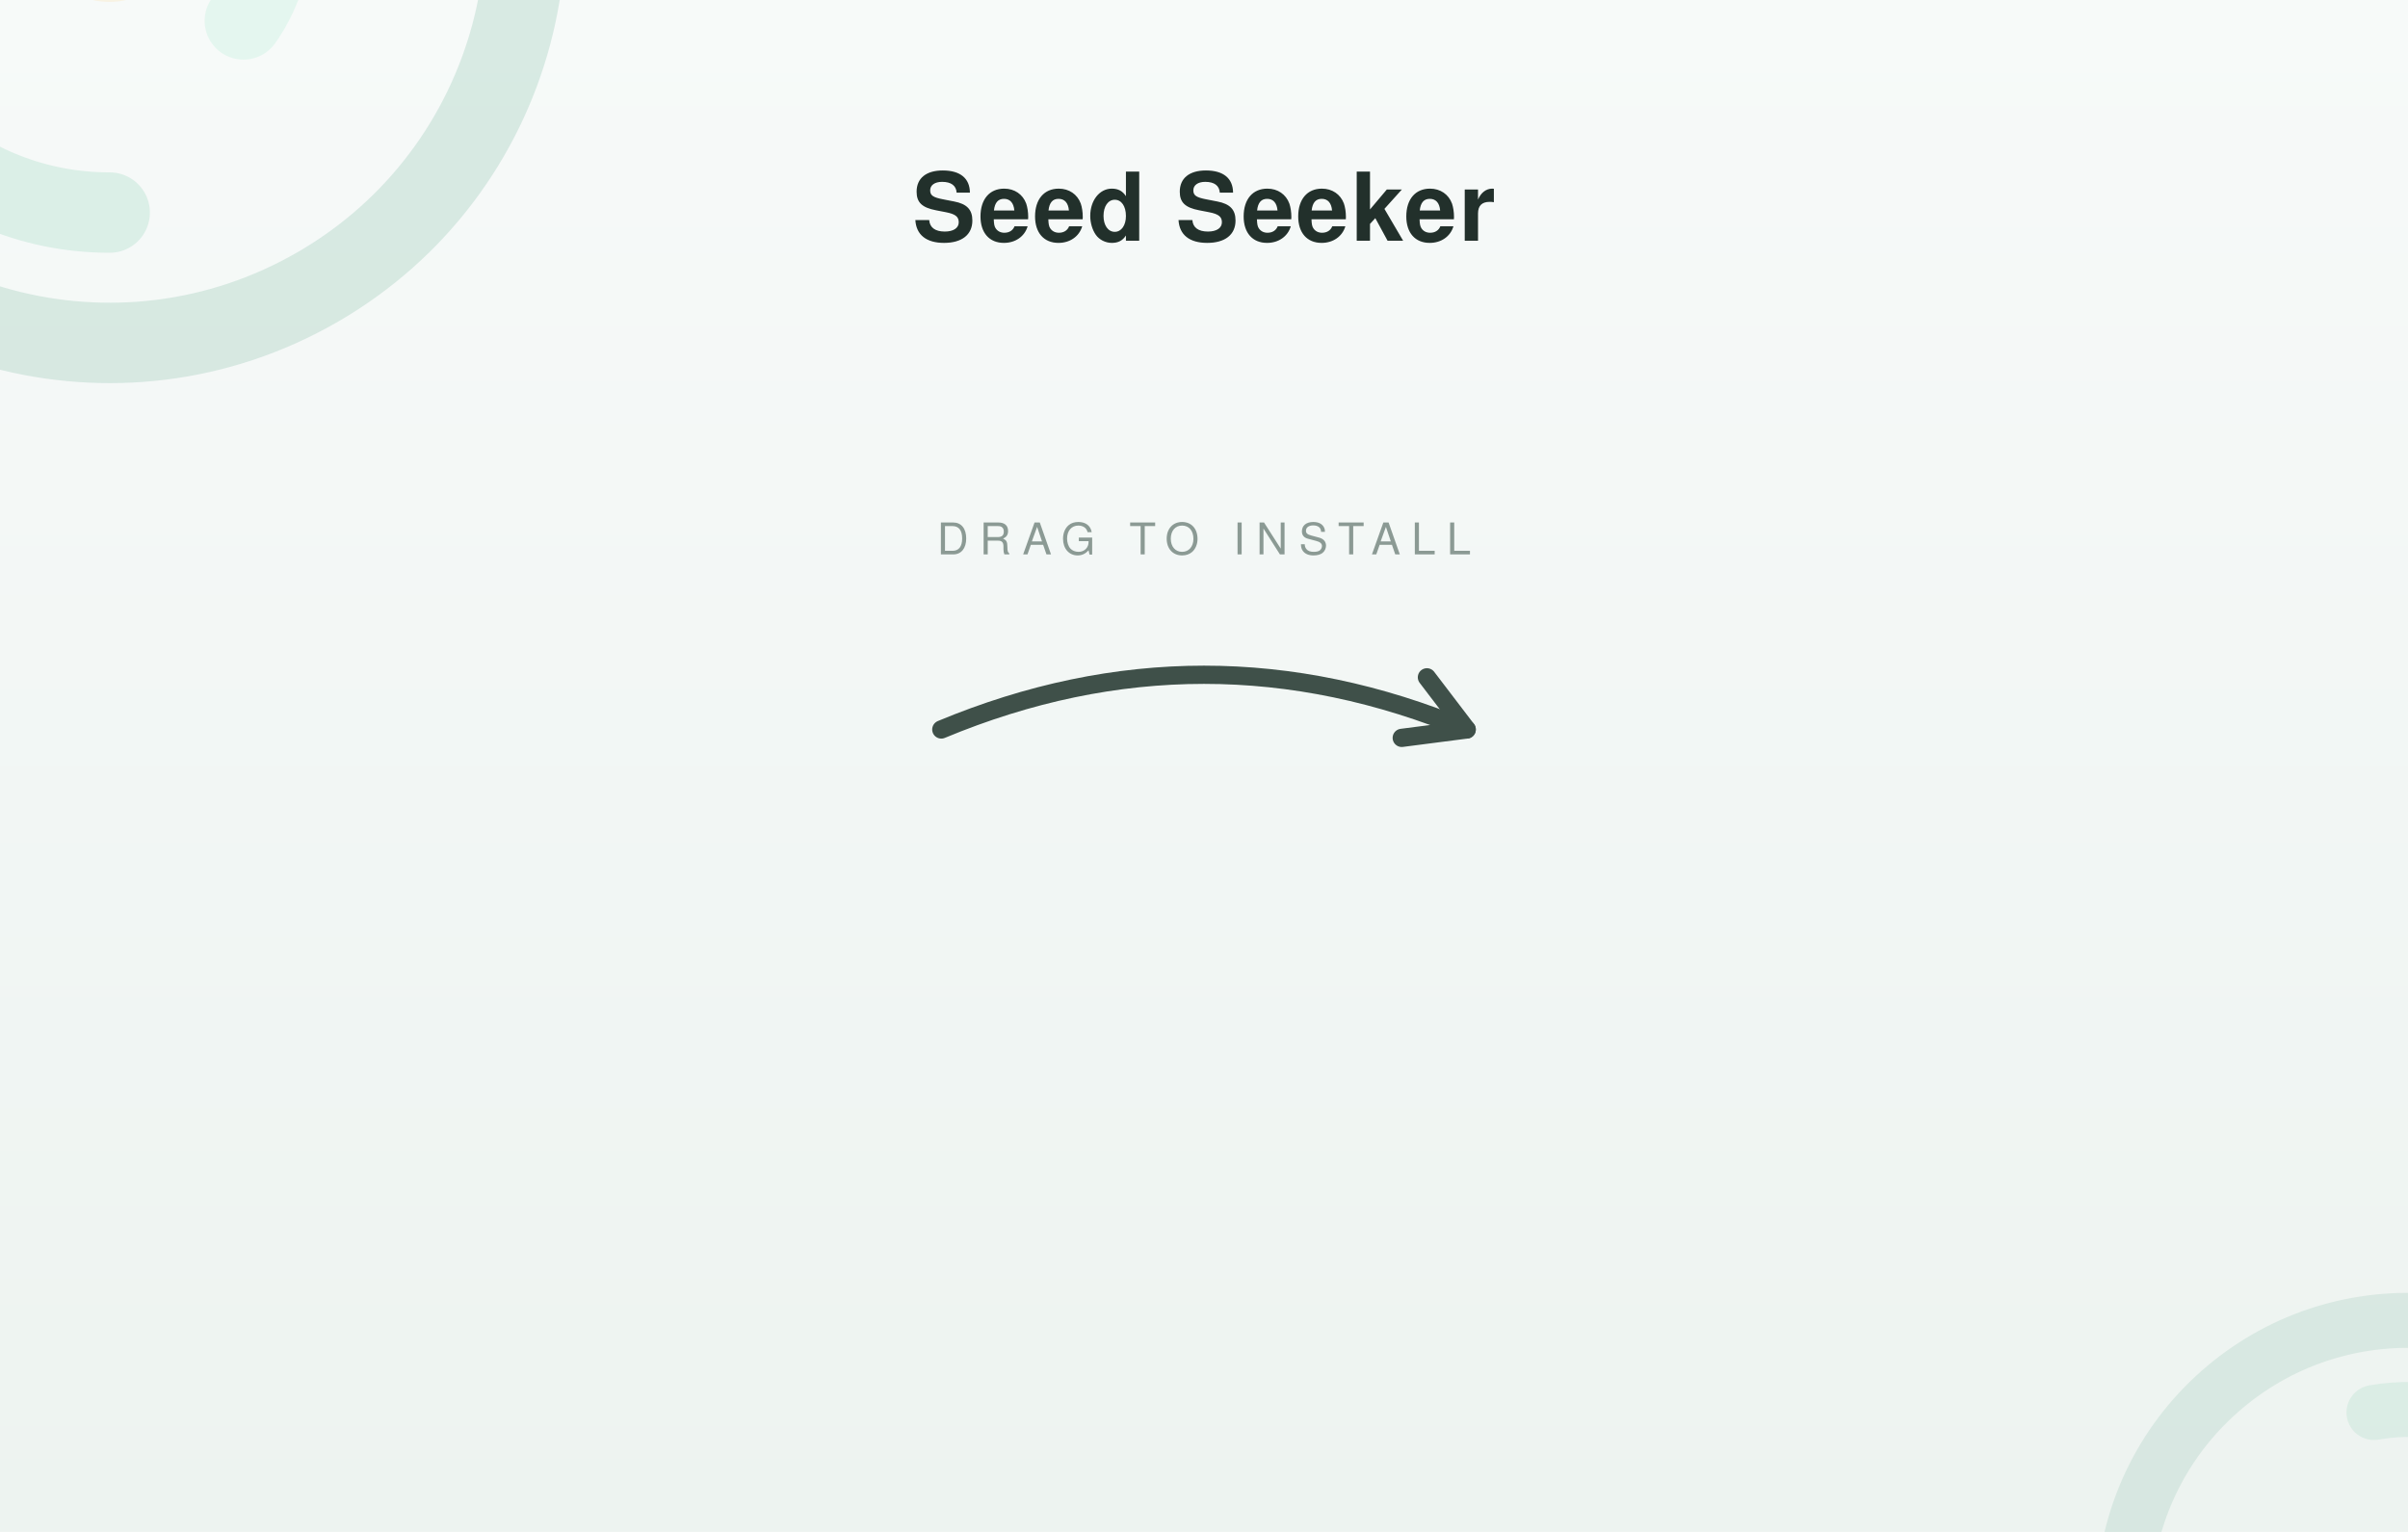
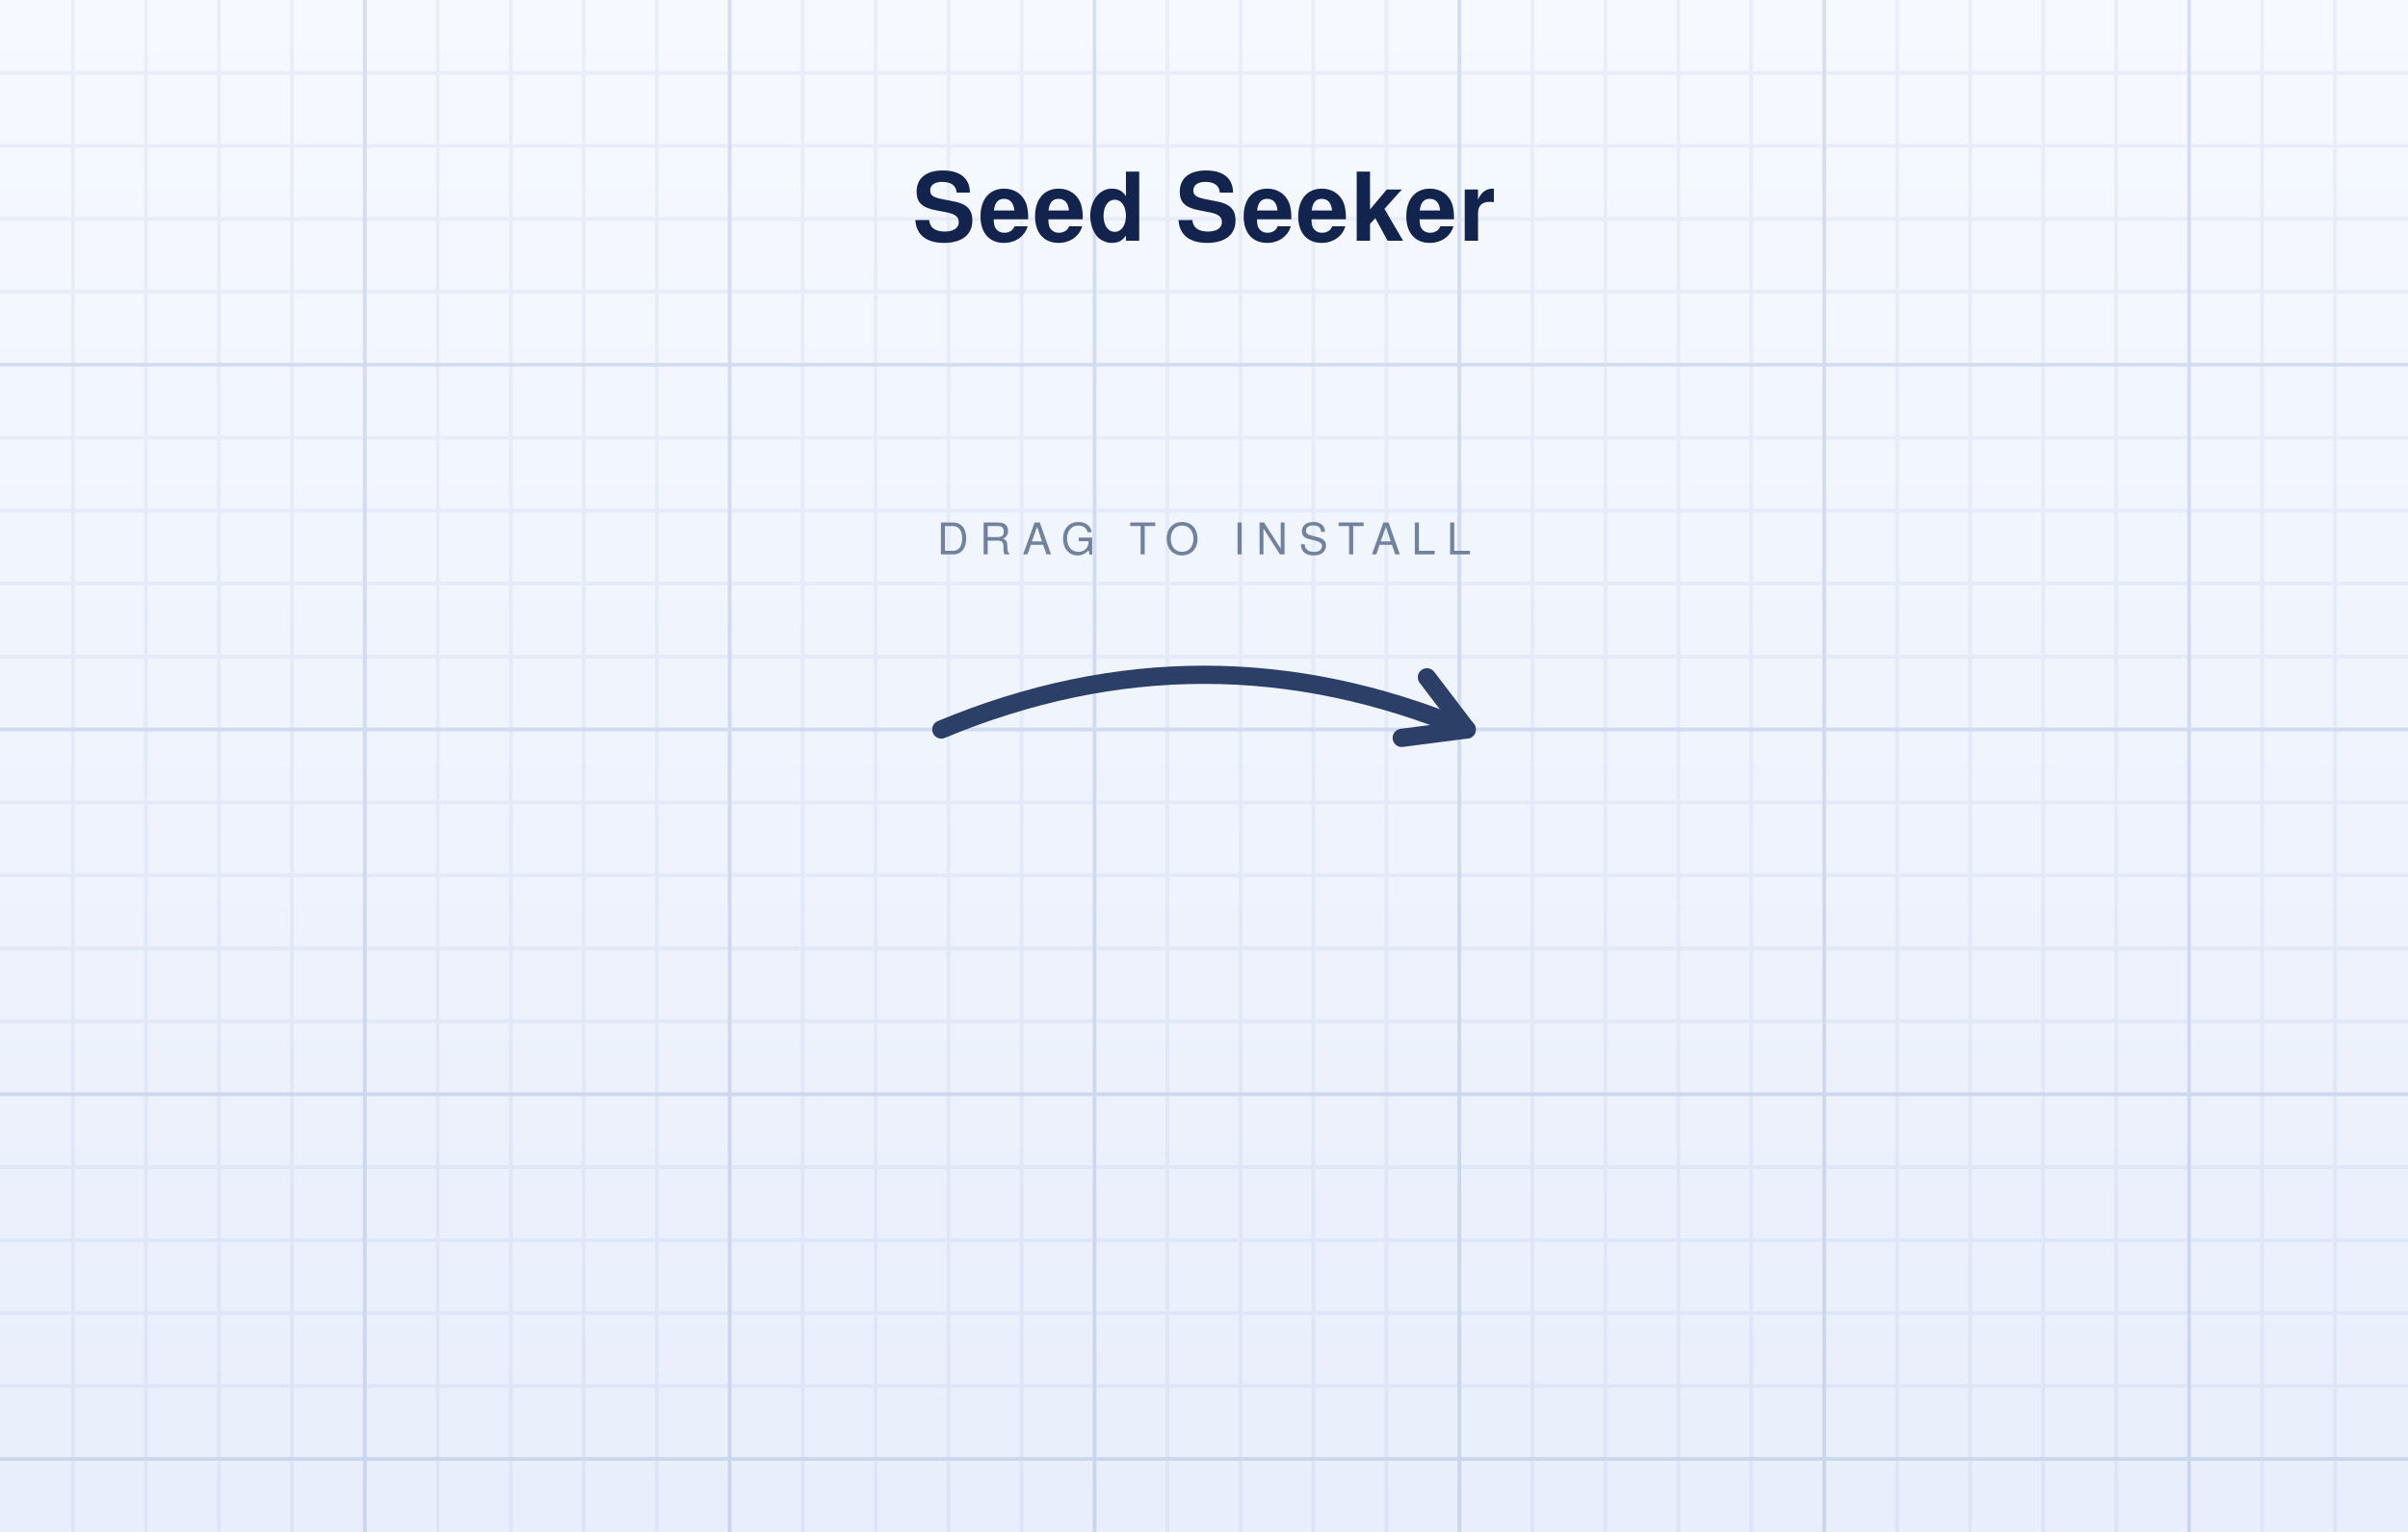
<svg xmlns="http://www.w3.org/2000/svg" width="660" height="420" viewBox="0 0 660 420">
  <defs>
    <linearGradient id="bg" x1="0" y1="0" x2="0" y2="1">
-       <stop offset="0" stop-color="#f7faf9" />
-       <stop offset="1" stop-color="#edf3f0" />
+       <stop offset="0" stop-color="#f6f9ff" />
+       <stop offset="1" stop-color="#e8eefb" />
    </linearGradient>
  </defs>
  <rect width="660" height="420" fill="url(#bg)" />
-   <g transform="translate(30 -20) scale(0.38)" fill="none" stroke-linecap="round" opacity="0.16">
-     <circle r="300" stroke="#35906f" stroke-width="58" stroke-dasharray="1492.3 392.7" transform="rotate(-30)" />
-     <circle r="206" stroke="#4fb88c" stroke-width="58" stroke-dasharray="844.9 449.4" transform="rotate(90)" />
-     <circle r="118" stroke="#7de2b8" stroke-width="56" stroke-dasharray="381.0 360.4" transform="rotate(210)" />
-     <circle r="54" fill="#ffc96b" stroke="none" />
-   </g>
-   <g transform="translate(660 440) scale(0.26)" fill="none" stroke-linecap="round" opacity="0.12">
-     <circle r="300" stroke="#35906f" stroke-width="58" stroke-dasharray="1492.3 392.7" transform="rotate(140)" />
-     <circle r="206" stroke="#4fb88c" stroke-width="58" stroke-dasharray="844.9 449.4" transform="rotate(-100)" />
-   </g>
-   <text x="330" y="66" text-anchor="middle" fill="#22302b" font-family="Helvetica Neue, Helvetica, Arial, sans-serif" font-size="26" font-weight="600" letter-spacing="0.5">Seed Seeker</text>
-   <text x="330" y="152" text-anchor="middle" fill="#8b9a94" font-family="Helvetica Neue, Helvetica, Arial, sans-serif" font-size="12" font-weight="500" letter-spacing="3">DRAG TO INSTALL</text>
-   <g fill="none" stroke="#3f5049" stroke-width="5" stroke-linecap="round" stroke-linejoin="round">
+   <path d="M20 0V420M40 0V420M60 0V420M80 0V420M100 0V420M120 0V420M140 0V420M160 0V420M180 0V420M200 0V420M220 0V420M240 0V420M260 0V420M280 0V420M300 0V420M320 0V420M340 0V420M360 0V420M380 0V420M400 0V420M420 0V420M440 0V420M460 0V420M480 0V420M500 0V420M520 0V420M540 0V420M560 0V420M580 0V420M600 0V420M620 0V420M640 0V420M0 20H660M0 40H660M0 60H660M0 80H660M0 100H660M0 120H660M0 140H660M0 160H660M0 180H660M0 200H660M0 220H660M0 240H660M0 260H660M0 280H660M0 300H660M0 320H660M0 340H660M0 360H660M0 380H660M0 400H660" fill="none" stroke="#1b4ba6" stroke-width="1" opacity="0.06" />
+   <path d="M100 0V420M200 0V420M300 0V420M400 0V420M500 0V420M600 0V420M0 100H660M0 200H660M0 300H660M0 400H660" fill="none" stroke="#1b4ba6" stroke-width="1" opacity="0.1" />
+   <text x="330" y="66" text-anchor="middle" fill="#12244d" font-family="Helvetica Neue, Helvetica, Arial, sans-serif" font-size="26" font-weight="600" letter-spacing="0.5">Seed Seeker</text>
+   <text x="330" y="152" text-anchor="middle" fill="#71829f" font-family="Helvetica Neue, Helvetica, Arial, sans-serif" font-size="12" font-weight="500" letter-spacing="3">DRAG TO INSTALL</text>
+   <g fill="none" stroke="#2c3f66" stroke-width="5" stroke-linecap="round" stroke-linejoin="round">
    <path d="M 258 200 Q 330 170 402 200" />
    <path d="M 384.2 202.3 L 402 200 L 391.1 185.7" />
  </g>
</svg>
